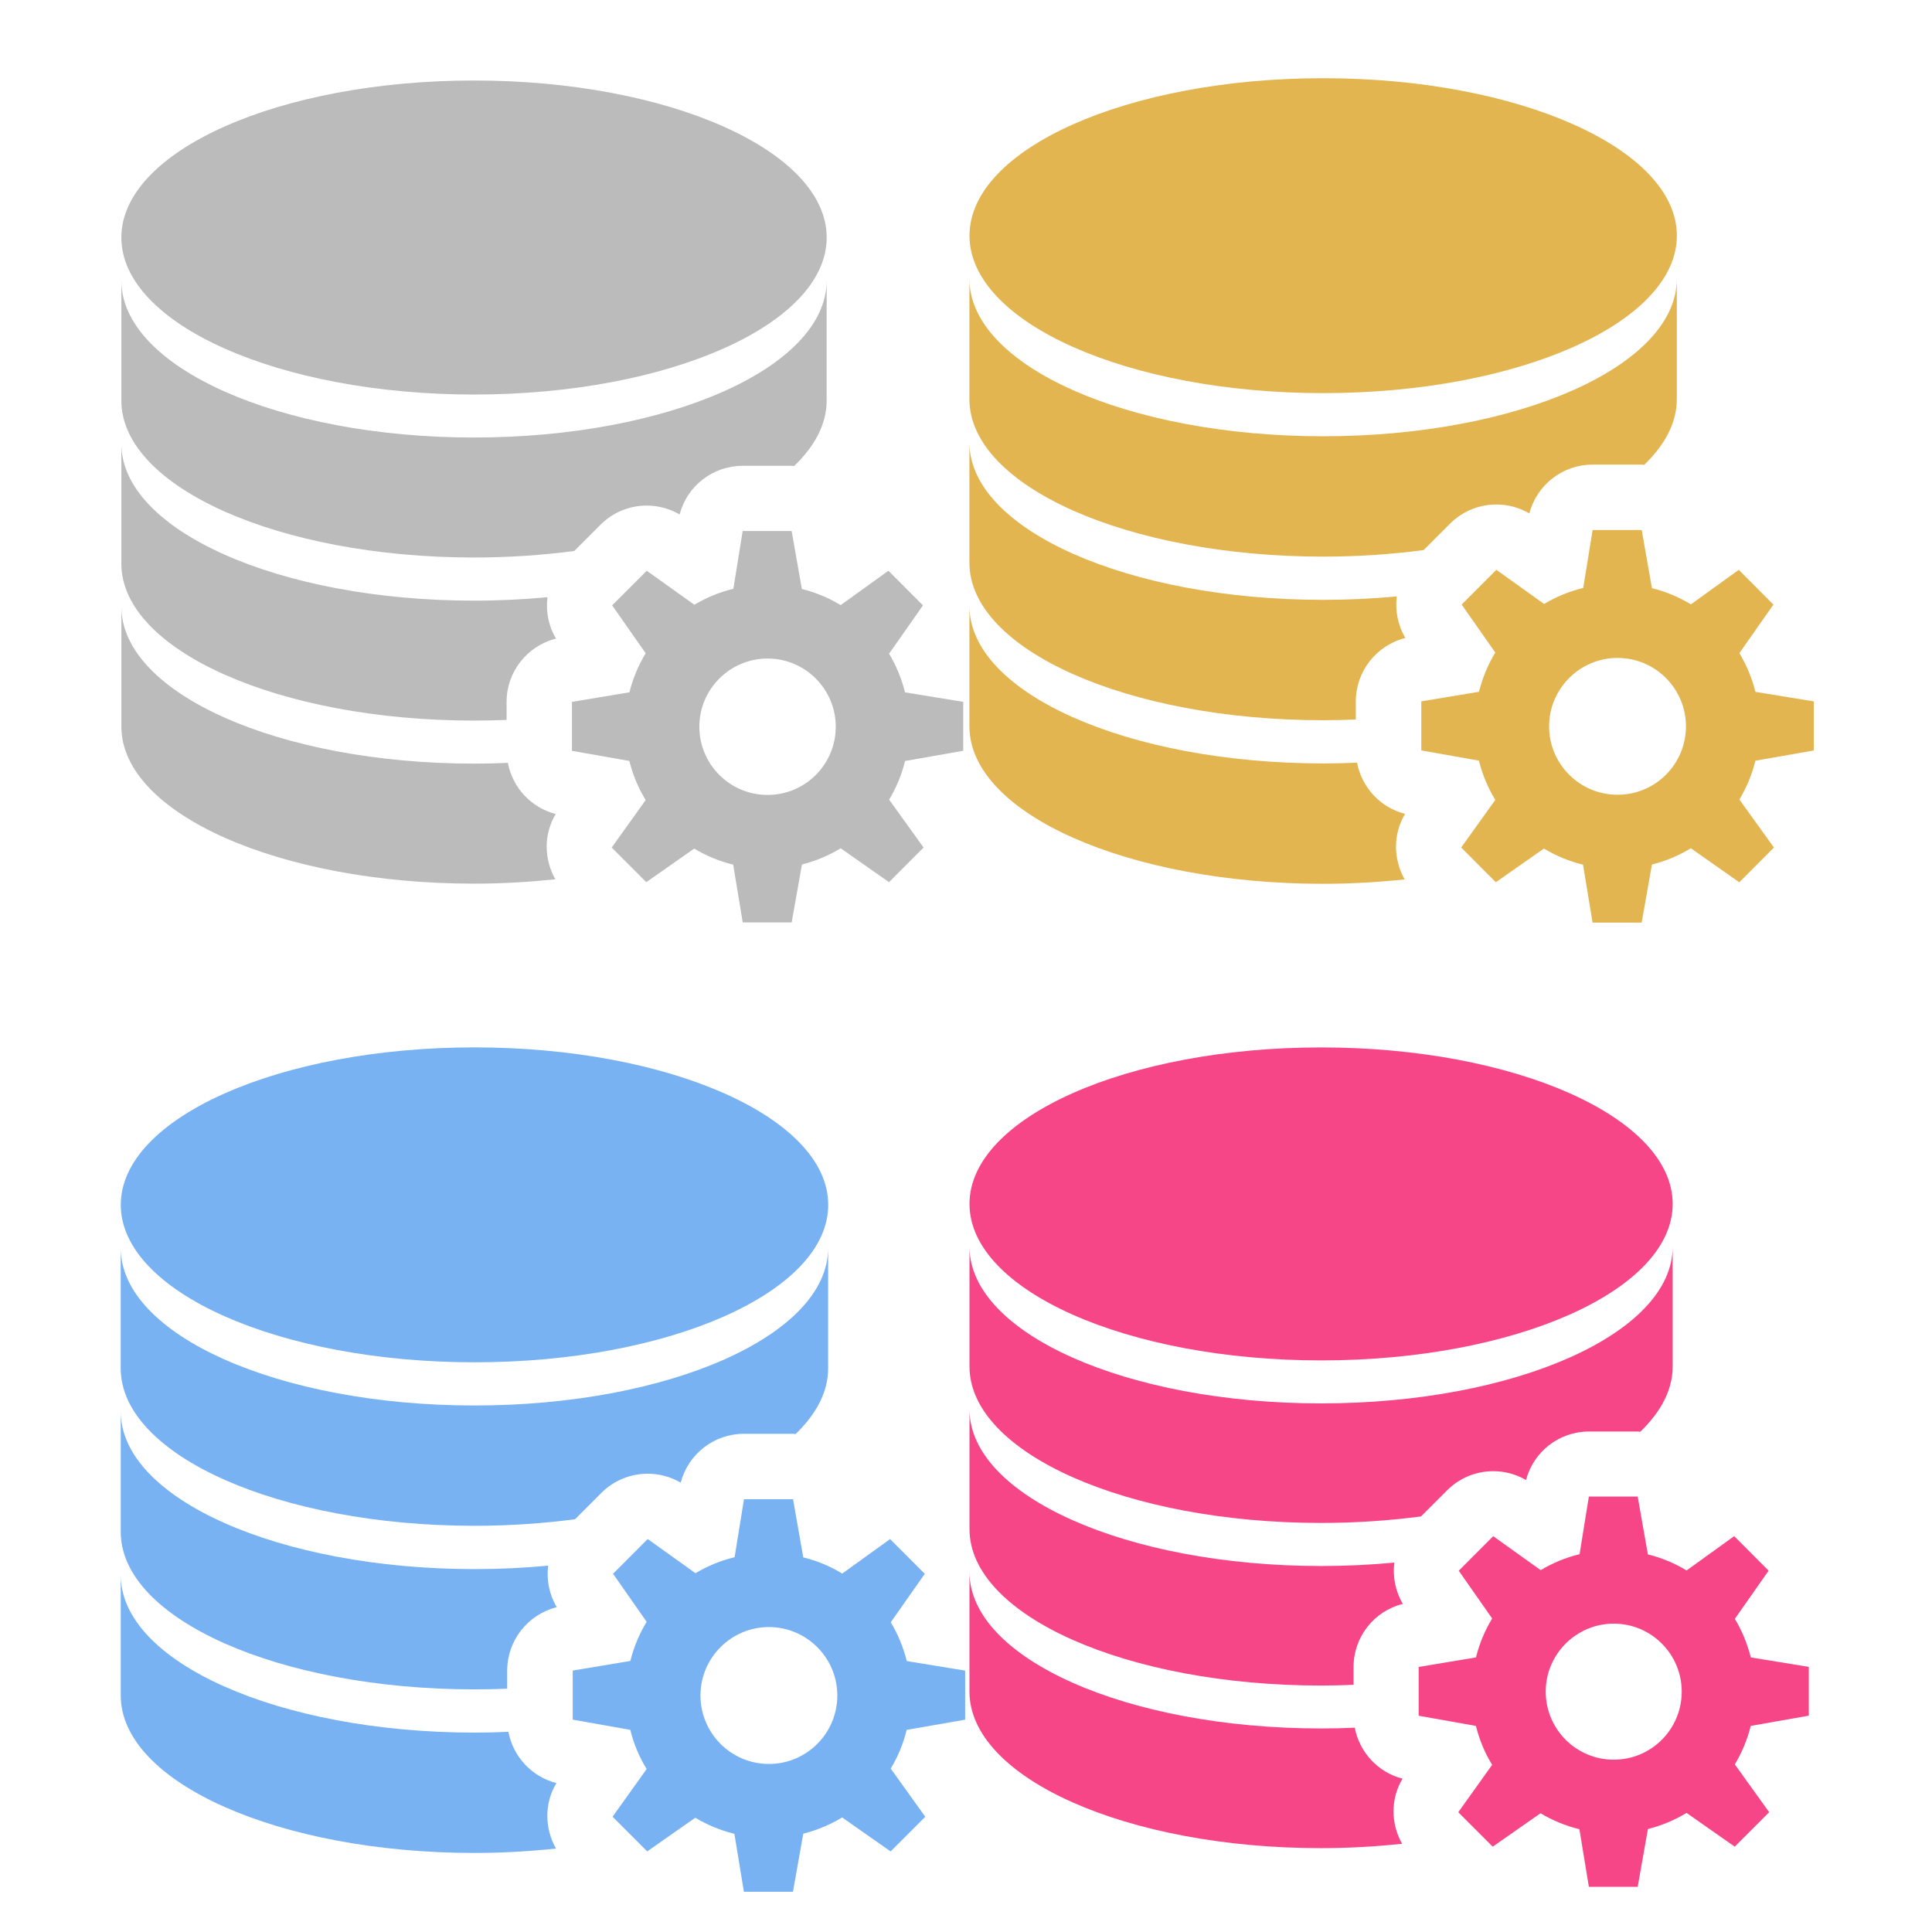
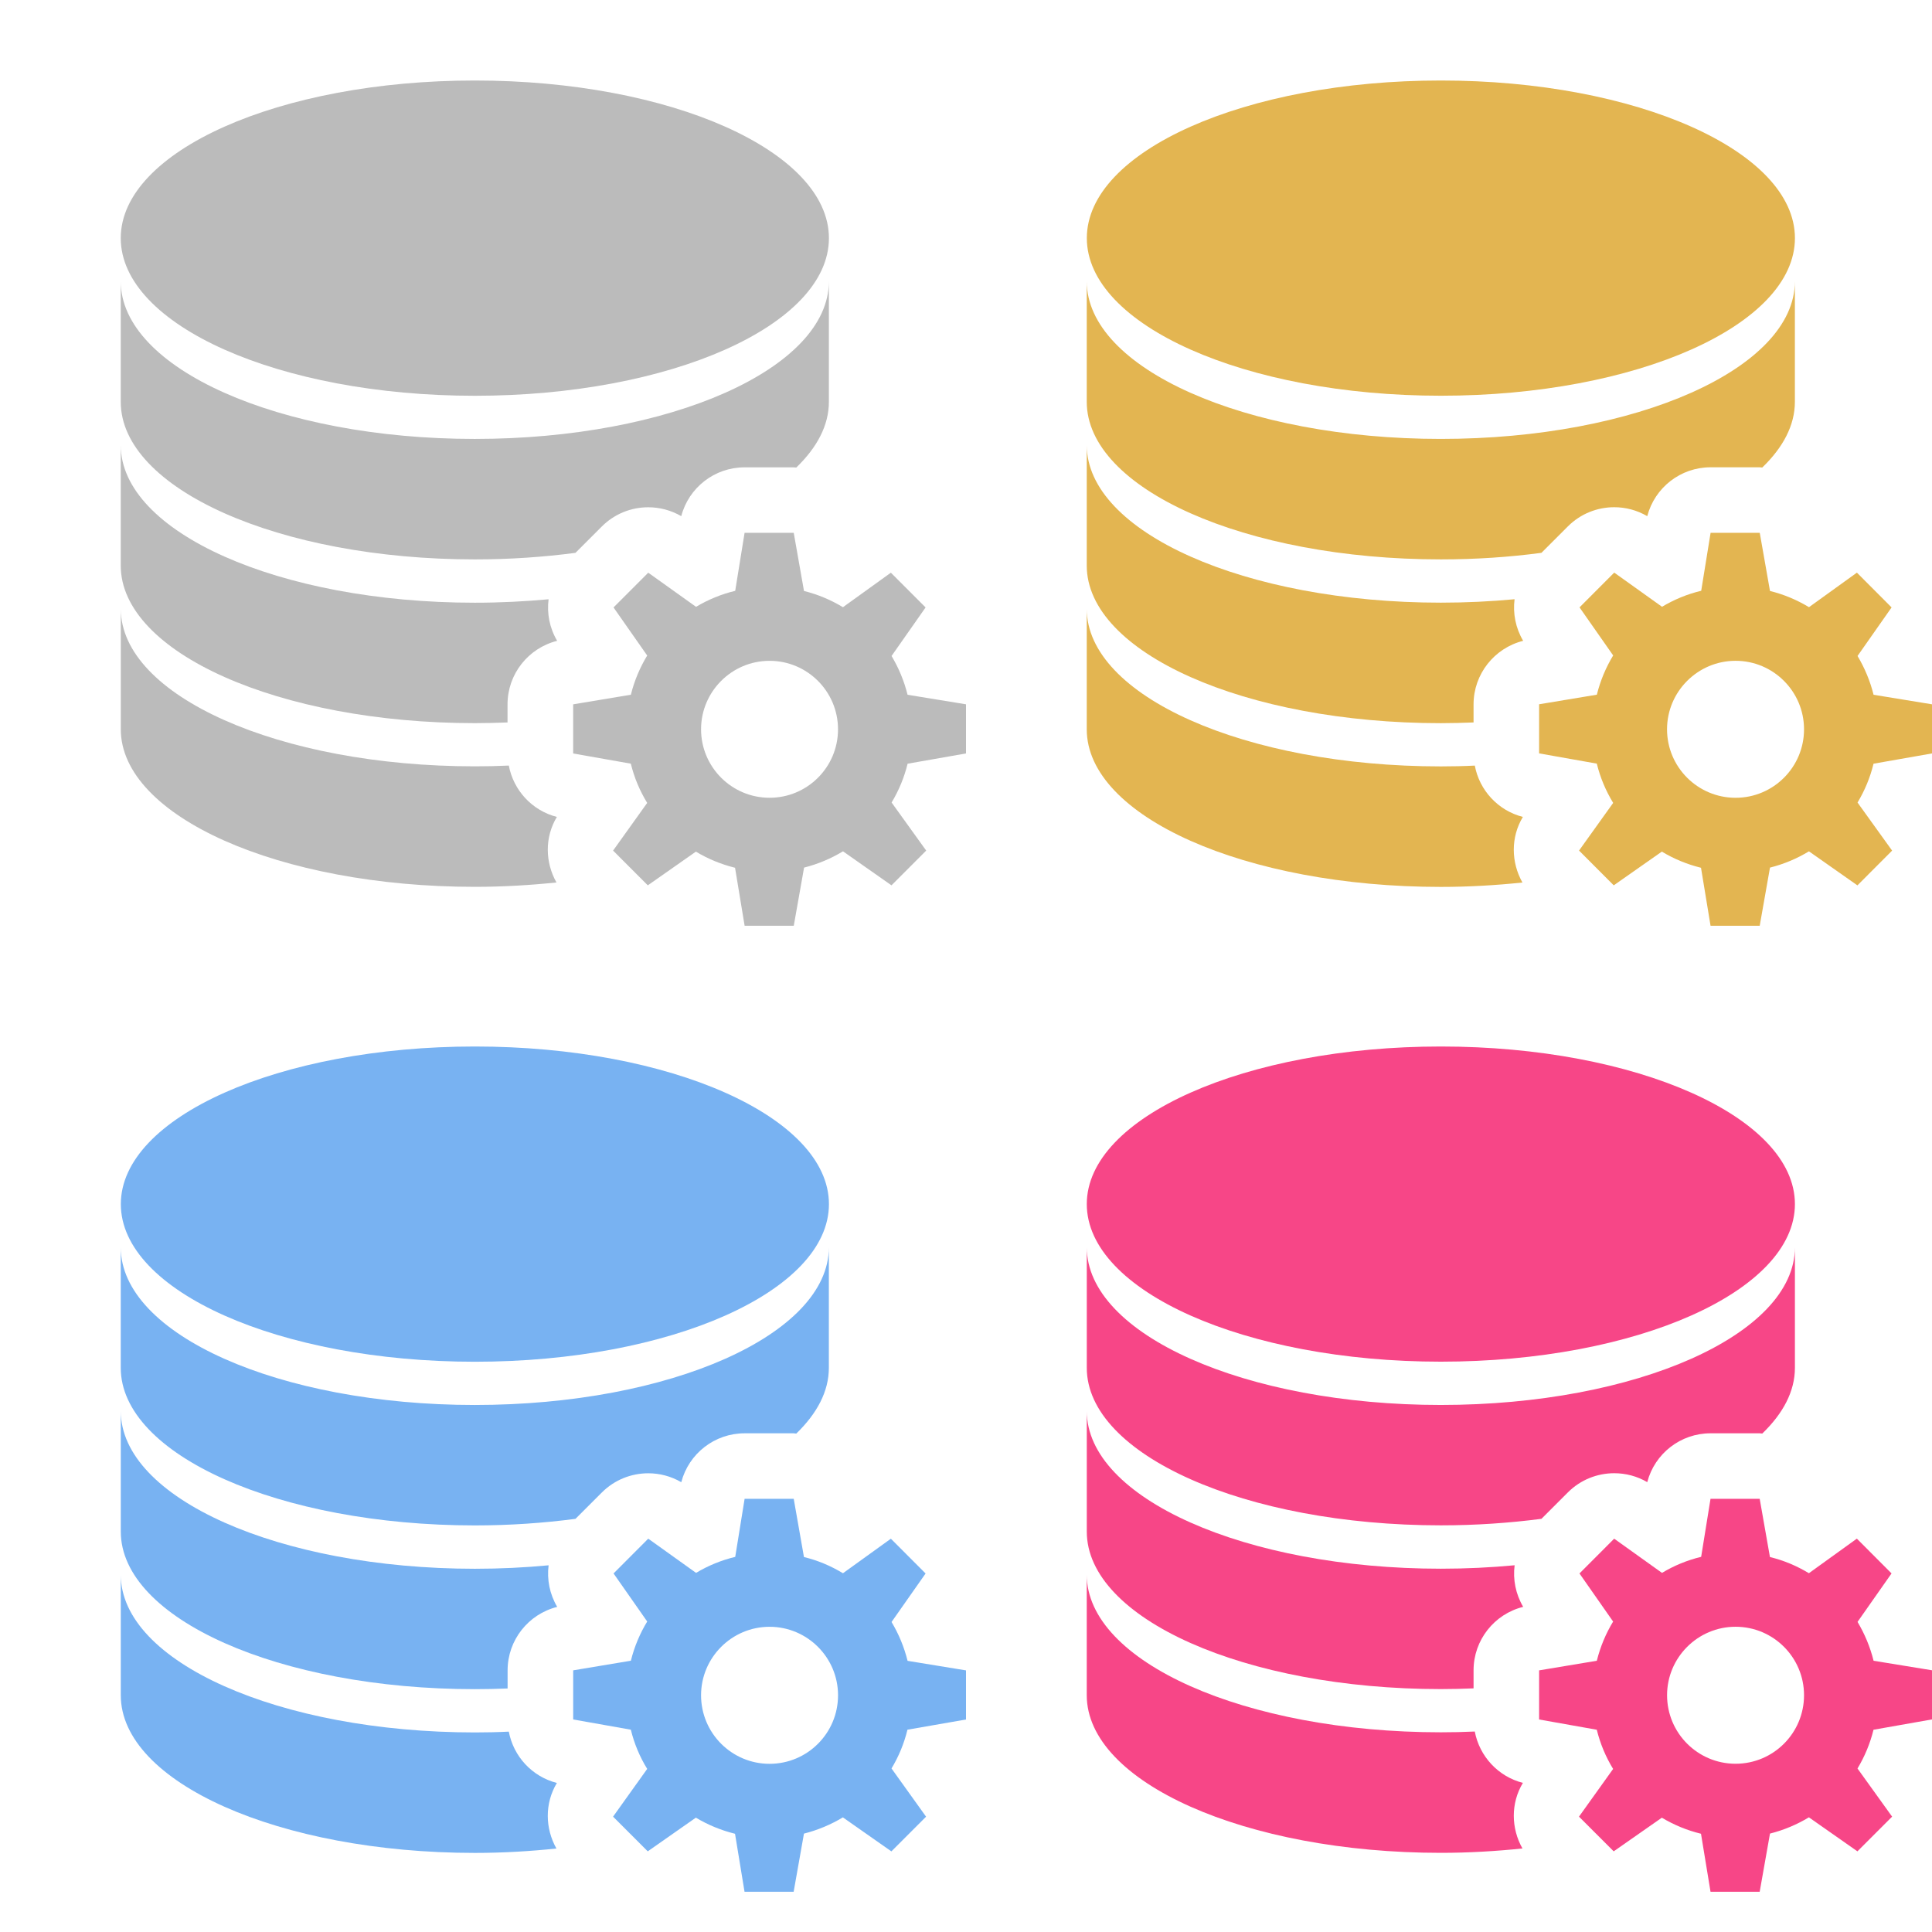
- <svg xmlns="http://www.w3.org/2000/svg" version="1.1" id="Layer_1" x="0px" y="0px" width="48px" height="48px" viewBox="0 0 48 48" enable-background="new 0 0 48 48" xml:space="preserve">
-   <g>
-     <ellipse fill="#E3B551" cx="32.874" cy="5.855" rx="8.787" ry="3.912" />
-     <path fill="#E3B551" d="M34.909,20.221c-0.617-0.158-1.078-0.66-1.193-1.274c-0.279,0.014-0.559,0.02-0.842,0.02   c-4.855,0-8.789-1.75-8.789-3.912c0,0.902,0,1.505,0,2.991c0,2.162,3.934,3.912,8.789,3.912c0.696,0,1.373-0.041,2.024-0.109   C34.616,21.347,34.604,20.727,34.909,20.221z" />
-     <path fill="#E3B551" d="M32.874,17.894c0.273,0,0.544-0.008,0.811-0.018v-0.449c0-0.751,0.515-1.397,1.231-1.577   c-0.188-0.318-0.258-0.683-0.213-1.032c-0.59,0.055-1.202,0.085-1.829,0.085c-4.855,0-8.789-1.75-8.789-3.912   c0,0.902,0,1.505,0,2.991C24.086,16.144,28.019,17.894,32.874,17.894z" />
-     <path fill="#E3B551" d="M32.874,13.829c0.866,0,1.703-0.057,2.496-0.163l0.656-0.656c0.315-0.315,0.731-0.476,1.15-0.476   c0.283,0,0.564,0.073,0.82,0.222c0.185-0.708,0.827-1.213,1.57-1.213h1.22c0.022,0,0.043,0.006,0.064,0.006   c0.516-0.497,0.81-1.048,0.81-1.631c0-0.794,0-1.622,0-2.991c0,2.161-3.935,3.912-8.789,3.912s-8.786-1.751-8.786-3.912   c0,0.903,0,1.505,0,2.991C24.086,12.079,28.019,13.829,32.874,13.829z" />
-   </g>
-   <g>
-     <path fill="#E3B551" d="M45.063,18.645v-1.219l-1.45-0.237c-0.086-0.344-0.221-0.666-0.398-0.963l0.845-1.205l-0.861-0.863   l-1.189,0.857c-0.298-0.18-0.622-0.317-0.968-0.402l-0.254-1.444h-1.22l-0.233,1.439c-0.348,0.083-0.674,0.219-0.972,0.397   l-1.187-0.848l-0.861,0.863l0.835,1.193c-0.181,0.299-0.318,0.625-0.405,0.974l-1.433,0.238v1.219l1.432,0.254   c0.085,0.349,0.224,0.676,0.406,0.975l-0.847,1.183l0.861,0.863l1.194-0.837c0.3,0.181,0.625,0.315,0.972,0.401l0.237,1.439h1.22   l0.255-1.443c0.346-0.087,0.67-0.224,0.967-0.404l1.203,0.845l0.861-0.863l-0.858-1.193c0.178-0.296,0.313-0.619,0.397-0.964   L45.063,18.645z M40.188,19.746c-0.938,0-1.701-0.761-1.701-1.7c0-0.937,0.764-1.7,1.701-1.7c0.938,0,1.699,0.763,1.699,1.7   C41.888,18.984,41.127,19.746,40.188,19.746z" />
-   </g>
-   <g>
-     <g>
-       <ellipse fill="#BBBBBB" cx="11.777" cy="5.901" rx="8.762" ry="3.901" />
-       <path fill="#BBBBBB" d="M13.807,20.224c-0.615-0.158-1.074-0.659-1.189-1.271c-0.278,0.013-0.557,0.019-0.84,0.019    c-4.84,0-8.762-1.745-8.762-3.9c0,0.899,0,1.5,0,2.982c0,2.155,3.922,3.9,8.762,3.9c0.695,0,1.37-0.041,2.019-0.108    C13.515,21.346,13.503,20.728,13.807,20.224z" />
-       <path fill="#BBBBBB" d="M11.777,17.903c0.273,0,0.542-0.007,0.809-0.017v-0.448c0-0.749,0.513-1.393,1.228-1.572    c-0.188-0.316-0.257-0.681-0.212-1.028c-0.588,0.054-1.199,0.085-1.825,0.085c-4.84,0-8.762-1.746-8.762-3.9    c0,0.899,0,1.5,0,2.982C3.016,16.158,6.937,17.903,11.777,17.903z" />
-       <path fill="#BBBBBB" d="M11.777,13.851c0.865,0,1.699-0.058,2.49-0.162l0.654-0.654c0.314-0.314,0.729-0.474,1.147-0.474    c0.282,0,0.563,0.073,0.817,0.22c0.184-0.706,0.825-1.208,1.565-1.208h1.216c0.022,0,0.044,0.005,0.065,0.005    c0.514-0.496,0.807-1.044,0.807-1.625c0-0.793,0-1.618,0-2.983c0,2.155-3.923,3.9-8.763,3.9c-4.84,0-8.76-1.746-8.76-3.9    c0,0.9,0,1.501,0,2.983C3.016,12.105,6.937,13.851,11.777,13.851z" />
+ <svg xmlns="http://www.w3.org/2000/svg" version="1.1" width="48" height="48" viewBox="0 0 48 48" enable-background="new 0 0 48 48">
+   <g id="g3466" transform="matrix(1.001049,0,0,1.001001,2.889742,0.05505508)">
+     <g id="g3398">
+       <ellipse id="ellipse3400" ry="3.912" rx="8.787" cy="5.855" cx="32.874" fill="#e3b551" />
+       <path id="path3402" d="m 34.909,20.221 c -0.617,-0.158 -1.078,-0.66 -1.193,-1.274 -0.279,0.014 -0.559,0.02 -0.842,0.02 -4.855,0 -8.789,-1.75 -8.789,-3.912 0,0.902 0,1.505 0,2.991 0,2.162 3.934,3.912 8.789,3.912 0.696,0 1.373,-0.041 2.024,-0.109 -0.282,-0.502 -0.294,-1.122 0.011,-1.628 z" fill="#e3b551" />
+       <path id="path3404" d="m 32.874,17.894 c 0.273,0 0.544,-0.008 0.811,-0.018 l 0,-0.449 c 0,-0.751 0.515,-1.397 1.231,-1.577 -0.188,-0.318 -0.258,-0.683 -0.213,-1.032 -0.59,0.055 -1.202,0.085 -1.829,0.085 -4.855,0 -8.789,-1.75 -8.789,-3.912 0,0.902 0,1.505 0,2.991 10e-4,2.162 3.934,3.912 8.789,3.912 z" fill="#e3b551" />
+       <path id="path3406" d="m 32.874,13.829 c 0.866,0 1.703,-0.057 2.496,-0.163 l 0.656,-0.656 c 0.315,-0.315 0.731,-0.476 1.15,-0.476 0.283,0 0.564,0.073 0.82,0.222 0.185,-0.708 0.827,-1.213 1.57,-1.213 l 1.22,0 c 0.022,0 0.043,0.006 0.064,0.006 0.516,-0.497 0.81,-1.048 0.81,-1.631 0,-0.794 0,-1.622 0,-2.991 0,2.161 -3.935,3.912 -8.789,3.912 -4.854,0 -8.786,-1.751 -8.786,-3.912 0,0.903 0,1.505 0,2.991 10e-4,2.161 3.934,3.911 8.789,3.911 z" fill="#e3b551" />
    </g>
-     <g>
-       <path fill="#BBBBBB" d="M23.931,18.653v-1.216l-1.446-0.236c-0.085-0.342-0.219-0.664-0.396-0.96l0.842-1.201l-0.859-0.86    l-1.186,0.854c-0.296-0.179-0.62-0.317-0.964-0.401l-0.254-1.44h-1.216l-0.232,1.436c-0.346,0.083-0.671,0.218-0.969,0.396    l-1.183-0.845l-0.859,0.86l0.833,1.19c-0.18,0.298-0.318,0.623-0.404,0.97l-1.428,0.238v1.216l1.427,0.252    c0.085,0.349,0.223,0.674,0.405,0.971l-0.844,1.18l0.859,0.86l1.19-0.834c0.3,0.18,0.624,0.314,0.969,0.399l0.237,1.435h1.216    l0.255-1.439c0.344-0.087,0.668-0.224,0.963-0.403l1.2,0.842l0.859-0.86l-0.856-1.19c0.177-0.294,0.312-0.616,0.396-0.96    L23.931,18.653z M19.07,19.75c-0.935,0-1.695-0.759-1.695-1.695c0-0.934,0.761-1.694,1.695-1.694c0.936,0,1.694,0.761,1.694,1.694    C20.765,18.991,20.006,19.75,19.07,19.75z" />
+     <g id="g3408">
+       <path id="path3410" d="m 45.063,18.645 0,-1.219 -1.45,-0.237 c -0.086,-0.344 -0.221,-0.666 -0.398,-0.963 l 0.845,-1.205 -0.861,-0.863 -1.189,0.857 c -0.298,-0.18 -0.622,-0.317 -0.968,-0.402 l -0.254,-1.444 -1.22,0 -0.233,1.439 c -0.348,0.083 -0.674,0.219 -0.972,0.397 l -1.187,-0.848 -0.861,0.863 0.835,1.193 c -0.181,0.299 -0.318,0.625 -0.405,0.974 l -1.433,0.238 0,1.219 1.432,0.254 c 0.085,0.349 0.224,0.676 0.406,0.975 l -0.847,1.183 0.861,0.863 1.194,-0.837 c 0.3,0.181 0.625,0.315 0.972,0.401 l 0.237,1.439 1.22,0 0.255,-1.443 c 0.346,-0.087 0.67,-0.224 0.967,-0.404 l 1.203,0.845 0.861,-0.863 -0.858,-1.193 c 0.178,-0.296 0.313,-0.619 0.397,-0.964 l 1.451,-0.255 z m -4.875,1.101 c -0.938,0 -1.701,-0.761 -1.701,-1.7 0,-0.937 0.764,-1.7 1.701,-1.7 0.938,0 1.699,0.763 1.699,1.7 10e-4,0.938 -0.76,1.7 -1.699,1.7 z" fill="#e3b551" />
    </g>
  </g>
-   <g>
-     <g>
-       <ellipse fill="#78B2F2" cx="11.789" cy="29.934" rx="8.788" ry="3.912" />
-       <path fill="#78B2F2" d="M13.824,44.3c-0.617-0.158-1.077-0.66-1.193-1.274c-0.279,0.014-0.559,0.02-0.842,0.02    C6.934,43.045,3,41.296,3,39.133c0,0.902,0,1.505,0,2.991c0,2.161,3.934,3.912,8.789,3.912c0.697,0,1.374-0.041,2.024-0.109    C13.531,45.427,13.519,44.807,13.824,44.3z" />
-       <path fill="#78B2F2" d="M11.789,41.972c0.274,0,0.544-0.006,0.812-0.017v-0.449c0-0.751,0.514-1.396,1.231-1.576    c-0.188-0.318-0.258-0.684-0.213-1.032c-0.59,0.056-1.203,0.086-1.83,0.086C6.934,38.983,3,37.232,3,35.071    c0,0.901,0,1.505,0,2.99C3.001,40.223,6.934,41.972,11.789,41.972z" />
-       <path fill="#78B2F2" d="M11.789,37.908c0.867,0,1.704-0.059,2.497-0.163l0.656-0.656c0.315-0.314,0.731-0.475,1.15-0.475    c0.283,0,0.564,0.073,0.82,0.221c0.185-0.708,0.827-1.213,1.57-1.213h1.219c0.022,0,0.044,0.007,0.065,0.007    c0.515-0.498,0.809-1.048,0.809-1.631c0-0.796,0-1.623,0-2.992c0,2.162-3.935,3.913-8.789,3.913c-4.855,0-8.787-1.751-8.787-3.913    c0,0.903,0,1.506,0,2.992C3.001,36.157,6.934,37.908,11.789,37.908z" />
+   <g id="g3412" transform="matrix(1.004016,0,0,1.003968,-0.02710843,-0.00793695)">
+     <g id="g3414">
+       <ellipse cx="11.777" cy="5.901" rx="8.762" ry="3.901" id="ellipse3416" fill="#bbbbbb" />
+       <path d="m 13.807,20.224 c -0.615,-0.158 -1.074,-0.659 -1.189,-1.271 -0.278,0.013 -0.557,0.019 -0.84,0.019 -4.84,0 -8.762,-1.745 -8.762,-3.9 0,0.899 0,1.5 0,2.982 0,2.155 3.922,3.9 8.762,3.9 0.695,0 1.37,-0.041 2.019,-0.108 -0.282,-0.5 -0.294,-1.118 0.01,-1.622 z" id="path3418" fill="#bbbbbb" />
+       <path d="m 11.777,17.903 c 0.273,0 0.542,-0.007 0.809,-0.017 l 0,-0.448 c 0,-0.749 0.513,-1.393 1.228,-1.572 -0.188,-0.316 -0.257,-0.681 -0.212,-1.028 -0.588,0.054 -1.199,0.085 -1.825,0.085 -4.84,0 -8.762,-1.746 -8.762,-3.9 0,0.899 0,1.5 0,2.982 10e-4,2.153 3.922,3.898 8.762,3.898 z" id="path3420" fill="#bbbbbb" />
+       <path d="m 11.777,13.851 c 0.865,0 1.699,-0.058 2.49,-0.162 l 0.654,-0.654 c 0.314,-0.314 0.729,-0.474 1.147,-0.474 0.282,0 0.563,0.073 0.817,0.22 0.184,-0.706 0.825,-1.208 1.565,-1.208 l 1.216,0 c 0.022,0 0.044,0.005 0.065,0.005 0.514,-0.496 0.807,-1.044 0.807,-1.625 0,-0.793 0,-1.618 0,-2.983 0,2.155 -3.923,3.9 -8.763,3.9 -4.84,0 -8.76,-1.746 -8.76,-3.9 0,0.9 0,1.501 0,2.983 10e-4,2.152 3.922,3.898 8.762,3.898 z" id="path3422" fill="#bbbbbb" />
    </g>
-     <g>
-       <path fill="#78B2F2" d="M23.979,42.725v-1.219l-1.45-0.237c-0.086-0.345-0.22-0.667-0.398-0.964l0.845-1.204l-0.862-0.863    l-1.189,0.857c-0.297-0.18-0.622-0.319-0.968-0.402l-0.254-1.445h-1.219l-0.233,1.441c-0.347,0.083-0.673,0.218-0.972,0.397    l-1.187-0.849l-0.861,0.863l0.835,1.193c-0.181,0.299-0.319,0.624-0.405,0.973l-1.432,0.239v1.219l1.431,0.254    c0.085,0.349,0.223,0.676,0.406,0.973l-0.847,1.185l0.861,0.861l1.194-0.836c0.3,0.18,0.625,0.314,0.972,0.4L18.482,47h1.219    l0.256-1.443c0.345-0.087,0.67-0.225,0.966-0.403l1.204,0.844l0.861-0.861L22.13,43.94c0.178-0.295,0.312-0.617,0.396-0.962    L23.979,42.725z M19.103,43.825c-0.937,0-1.7-0.761-1.7-1.701c0-0.937,0.763-1.7,1.7-1.7c0.939,0,1.7,0.764,1.7,1.7    C20.803,43.064,20.042,43.825,19.103,43.825z" />
+     <g id="g3424">
+       <path d="m 23.931,18.653 0,-1.216 -1.446,-0.236 C 22.4,16.859 22.266,16.537 22.089,16.241 l 0.842,-1.201 -0.859,-0.86 -1.186,0.854 c -0.296,-0.179 -0.62,-0.317 -0.964,-0.401 l -0.254,-1.44 -1.216,0 -0.232,1.436 c -0.346,0.083 -0.671,0.218 -0.969,0.396 l -1.183,-0.845 -0.859,0.86 0.833,1.19 c -0.18,0.298 -0.318,0.623 -0.404,0.97 l -1.428,0.238 0,1.216 1.427,0.252 c 0.085,0.349 0.223,0.674 0.405,0.971 l -0.844,1.18 0.859,0.86 1.19,-0.834 c 0.3,0.18 0.624,0.314 0.969,0.399 l 0.237,1.435 1.216,0 0.255,-1.439 c 0.344,-0.087 0.668,-0.224 0.963,-0.403 l 1.2,0.842 0.859,-0.86 -0.856,-1.19 c 0.177,-0.294 0.312,-0.616 0.396,-0.96 l 1.445,-0.254 z M 19.07,19.75 c -0.935,0 -1.695,-0.759 -1.695,-1.695 0,-0.934 0.761,-1.694 1.695,-1.694 0.936,0 1.694,0.761 1.694,1.694 0.001,0.936 -0.758,1.695 -1.694,1.695 z" id="path3426" fill="#bbbbbb" />
    </g>
  </g>
-   <g>
-     <g>
-       <ellipse fill="#F74687" cx="32.822" cy="29.911" rx="8.735" ry="3.888" />
-       <path fill="#F74687" d="M34.846,44.191c-0.613-0.157-1.071-0.657-1.187-1.267c-0.277,0.013-0.556,0.019-0.837,0.019    c-4.826,0-8.736-1.738-8.736-3.889c0,0.896,0,1.496,0,2.973c0,2.148,3.91,3.89,8.736,3.89c0.692,0,1.365-0.041,2.013-0.108    C34.554,45.311,34.543,44.694,34.846,44.191z" />
-       <path fill="#F74687" d="M32.822,41.877c0.271,0,0.541-0.007,0.807-0.018v-0.446c0-0.745,0.511-1.388,1.224-1.565    c-0.187-0.317-0.256-0.681-0.211-1.026c-0.587,0.055-1.195,0.085-1.819,0.085c-4.826,0-8.736-1.741-8.736-3.89    c0,0.897,0,1.496,0,2.974C24.087,40.139,27.996,41.877,32.822,41.877z" />
-       <path fill="#F74687" d="M32.822,37.837c0.861,0,1.693-0.058,2.482-0.161l0.652-0.652c0.313-0.313,0.727-0.473,1.143-0.473    c0.282,0,0.562,0.072,0.815,0.22c0.184-0.704,0.822-1.205,1.561-1.205h1.213c0.022,0,0.043,0.006,0.064,0.006    c0.513-0.495,0.805-1.041,0.805-1.621c0-0.791,0-1.613,0-2.975c0,2.15-3.911,3.891-8.736,3.891c-4.826,0-8.734-1.74-8.734-3.891    c0,0.898,0,1.498,0,2.975C24.087,36.097,27.996,37.837,32.822,37.837z" />
+   <g id="g3428" transform="matrix(1.000953,0,0,1.001049,-0.00185891,-0.0492899)">
+     <g id="g3430">
+       <ellipse cx="11.789" cy="29.934" rx="8.788" ry="3.912" id="ellipse3432" fill="#78b2f2" />
+       <path d="m 13.824,44.3 c -0.617,-0.158 -1.077,-0.66 -1.193,-1.274 -0.279,0.014 -0.559,0.02 -0.842,0.02 C 6.934,43.045 3,41.296 3,39.133 c 0,0.902 0,1.505 0,2.991 0,2.161 3.934,3.912 8.789,3.912 0.697,0 1.374,-0.041 2.024,-0.109 -0.282,-0.5 -0.294,-1.12 0.011,-1.627 z" id="path3434" fill="#78b2f2" />
+       <path d="m 11.789,41.972 c 0.274,0 0.544,-0.006 0.812,-0.017 l 0,-0.449 c 0,-0.751 0.514,-1.396 1.231,-1.576 -0.188,-0.318 -0.258,-0.684 -0.213,-1.032 -0.59,0.056 -1.203,0.086 -1.83,0.086 C 6.934,38.983 3,37.232 3,35.071 c 0,0.901 0,1.505 0,2.99 10e-4,2.162 3.934,3.911 8.789,3.911 z" id="path3436" fill="#78b2f2" />
+       <path d="m 11.789,37.908 c 0.867,0 1.704,-0.059 2.497,-0.163 l 0.656,-0.656 c 0.315,-0.314 0.731,-0.475 1.15,-0.475 0.283,0 0.564,0.073 0.82,0.221 0.185,-0.708 0.827,-1.213 1.57,-1.213 l 1.219,0 c 0.022,0 0.044,0.007 0.065,0.007 0.515,-0.498 0.809,-1.048 0.809,-1.631 0,-0.796 0,-1.623 0,-2.992 0,2.162 -3.935,3.913 -8.789,3.913 -4.855,0 -8.787,-1.751 -8.787,-3.913 0,0.903 0,1.506 0,2.992 0.002,2.159 3.935,3.91 8.79,3.91 z" id="path3438" fill="#78b2f2" />
    </g>
-     <g>
-       <path fill="#F74687" d="M44.939,42.625v-1.212l-1.441-0.235c-0.085-0.342-0.22-0.663-0.396-0.959l0.839-1.196l-0.856-0.858    l-1.183,0.853c-0.295-0.179-0.618-0.316-0.961-0.399l-0.253-1.437h-1.213l-0.231,1.432c-0.345,0.083-0.669,0.217-0.966,0.396    l-1.18-0.844l-0.856,0.858l0.83,1.187c-0.18,0.297-0.316,0.62-0.402,0.967l-1.424,0.237v1.212l1.423,0.253    c0.085,0.346,0.222,0.671,0.403,0.967l-0.842,1.177l0.856,0.856l1.188-0.83c0.298,0.178,0.621,0.312,0.966,0.396l0.235,1.431    h1.213l0.254-1.435c0.343-0.087,0.666-0.223,0.96-0.401l1.197,0.839l0.856-0.856l-0.854-1.188    c0.176-0.293,0.311-0.614,0.395-0.956L44.939,42.625z M40.093,43.719c-0.932,0-1.69-0.756-1.69-1.691    c0-0.931,0.759-1.689,1.69-1.689c0.934,0,1.689,0.759,1.689,1.689C41.782,42.963,41.026,43.719,40.093,43.719z" />
+     <g id="g3440">
+       <path d="m 23.979,42.725 0,-1.219 -1.45,-0.237 c -0.086,-0.345 -0.22,-0.667 -0.398,-0.964 l 0.845,-1.204 -0.862,-0.863 -1.189,0.857 c -0.297,-0.18 -0.622,-0.319 -0.968,-0.402 l -0.254,-1.445 -1.219,0 -0.233,1.441 c -0.347,0.083 -0.673,0.218 -0.972,0.397 l -1.187,-0.849 -0.861,0.863 0.835,1.193 c -0.181,0.299 -0.319,0.624 -0.405,0.973 l -1.432,0.239 0,1.219 1.431,0.254 c 0.085,0.349 0.223,0.676 0.406,0.973 l -0.847,1.185 0.861,0.861 1.194,-0.836 c 0.3,0.18 0.625,0.314 0.972,0.4 l 0.236,1.439 1.219,0 0.256,-1.443 c 0.345,-0.087 0.67,-0.225 0.966,-0.403 l 1.204,0.844 0.861,-0.861 -0.858,-1.197 c 0.178,-0.295 0.312,-0.617 0.396,-0.962 l 1.453,-0.253 z m -4.876,1.1 c -0.937,0 -1.7,-0.761 -1.7,-1.701 0,-0.937 0.763,-1.7 1.7,-1.7 0.939,0 1.7,0.764 1.7,1.7 0,0.94 -0.761,1.701 -1.7,1.701 z" id="path3442" fill="#78b2f2" />
+     </g>
+   </g>
+   <g id="g3444" transform="matrix(1.007049,0,0,1.007001,2.74421,-0.2051868)">
+     <g id="g3446">
+       <ellipse cx="32.822" cy="29.911" rx="8.735" ry="3.888" id="ellipse3448" fill="#f74687" />
+       <path d="m 34.846,44.191 c -0.613,-0.157 -1.071,-0.657 -1.187,-1.267 -0.277,0.013 -0.556,0.019 -0.837,0.019 -4.826,0 -8.736,-1.738 -8.736,-3.889 0,0.896 0,1.496 0,2.973 0,2.148 3.91,3.89 8.736,3.89 0.692,0 1.365,-0.041 2.013,-0.108 -0.281,-0.498 -0.292,-1.115 0.011,-1.618 z" id="path3450" fill="#f74687" />
+       <path d="m 32.822,41.877 c 0.271,0 0.541,-0.007 0.807,-0.018 l 0,-0.446 c 0,-0.745 0.511,-1.388 1.224,-1.565 -0.187,-0.317 -0.256,-0.681 -0.211,-1.026 -0.587,0.055 -1.195,0.085 -1.819,0.085 -4.826,0 -8.736,-1.741 -8.736,-3.89 0,0.897 0,1.496 0,2.974 0,2.148 3.909,3.886 8.735,3.886 z" id="path3452" fill="#f74687" />
+       <path d="m 32.822,37.837 c 0.861,0 1.693,-0.058 2.482,-0.161 l 0.652,-0.652 c 0.313,-0.313 0.727,-0.473 1.143,-0.473 0.282,0 0.562,0.072 0.815,0.22 0.184,-0.704 0.822,-1.205 1.561,-1.205 l 1.213,0 c 0.022,0 0.043,0.006 0.064,0.006 0.513,-0.495 0.805,-1.041 0.805,-1.621 0,-0.791 0,-1.613 0,-2.975 0,2.15 -3.911,3.891 -8.736,3.891 -4.826,0 -8.734,-1.74 -8.734,-3.891 0,0.898 0,1.498 0,2.975 0,2.146 3.909,3.886 8.735,3.886 z" id="path3454" fill="#f74687" />
+     </g>
+     <g id="g3456">
+       <path d="m 44.939,42.625 0,-1.212 -1.441,-0.235 c -0.085,-0.342 -0.22,-0.663 -0.396,-0.959 l 0.839,-1.196 -0.856,-0.858 -1.183,0.853 c -0.295,-0.179 -0.618,-0.316 -0.961,-0.399 l -0.253,-1.437 -1.213,0 -0.231,1.432 c -0.345,0.083 -0.669,0.217 -0.966,0.396 l -1.18,-0.844 -0.856,0.858 0.83,1.187 c -0.18,0.297 -0.316,0.62 -0.402,0.967 l -1.424,0.237 0,1.212 1.423,0.253 c 0.085,0.346 0.222,0.671 0.403,0.967 l -0.842,1.177 0.856,0.856 1.188,-0.83 c 0.298,0.178 0.621,0.312 0.966,0.396 l 0.235,1.431 1.213,0 0.254,-1.435 c 0.343,-0.087 0.666,-0.223 0.96,-0.401 l 1.197,0.839 0.856,-0.856 -0.854,-1.188 c 0.176,-0.293 0.311,-0.614 0.395,-0.956 l 1.443,-0.255 z m -4.846,1.094 c -0.932,0 -1.69,-0.756 -1.69,-1.691 0,-0.931 0.759,-1.689 1.69,-1.689 0.934,0 1.689,0.759 1.689,1.689 0,0.935 -0.756,1.691 -1.689,1.691 z" id="path3458" fill="#f74687" />
    </g>
  </g>
</svg>
